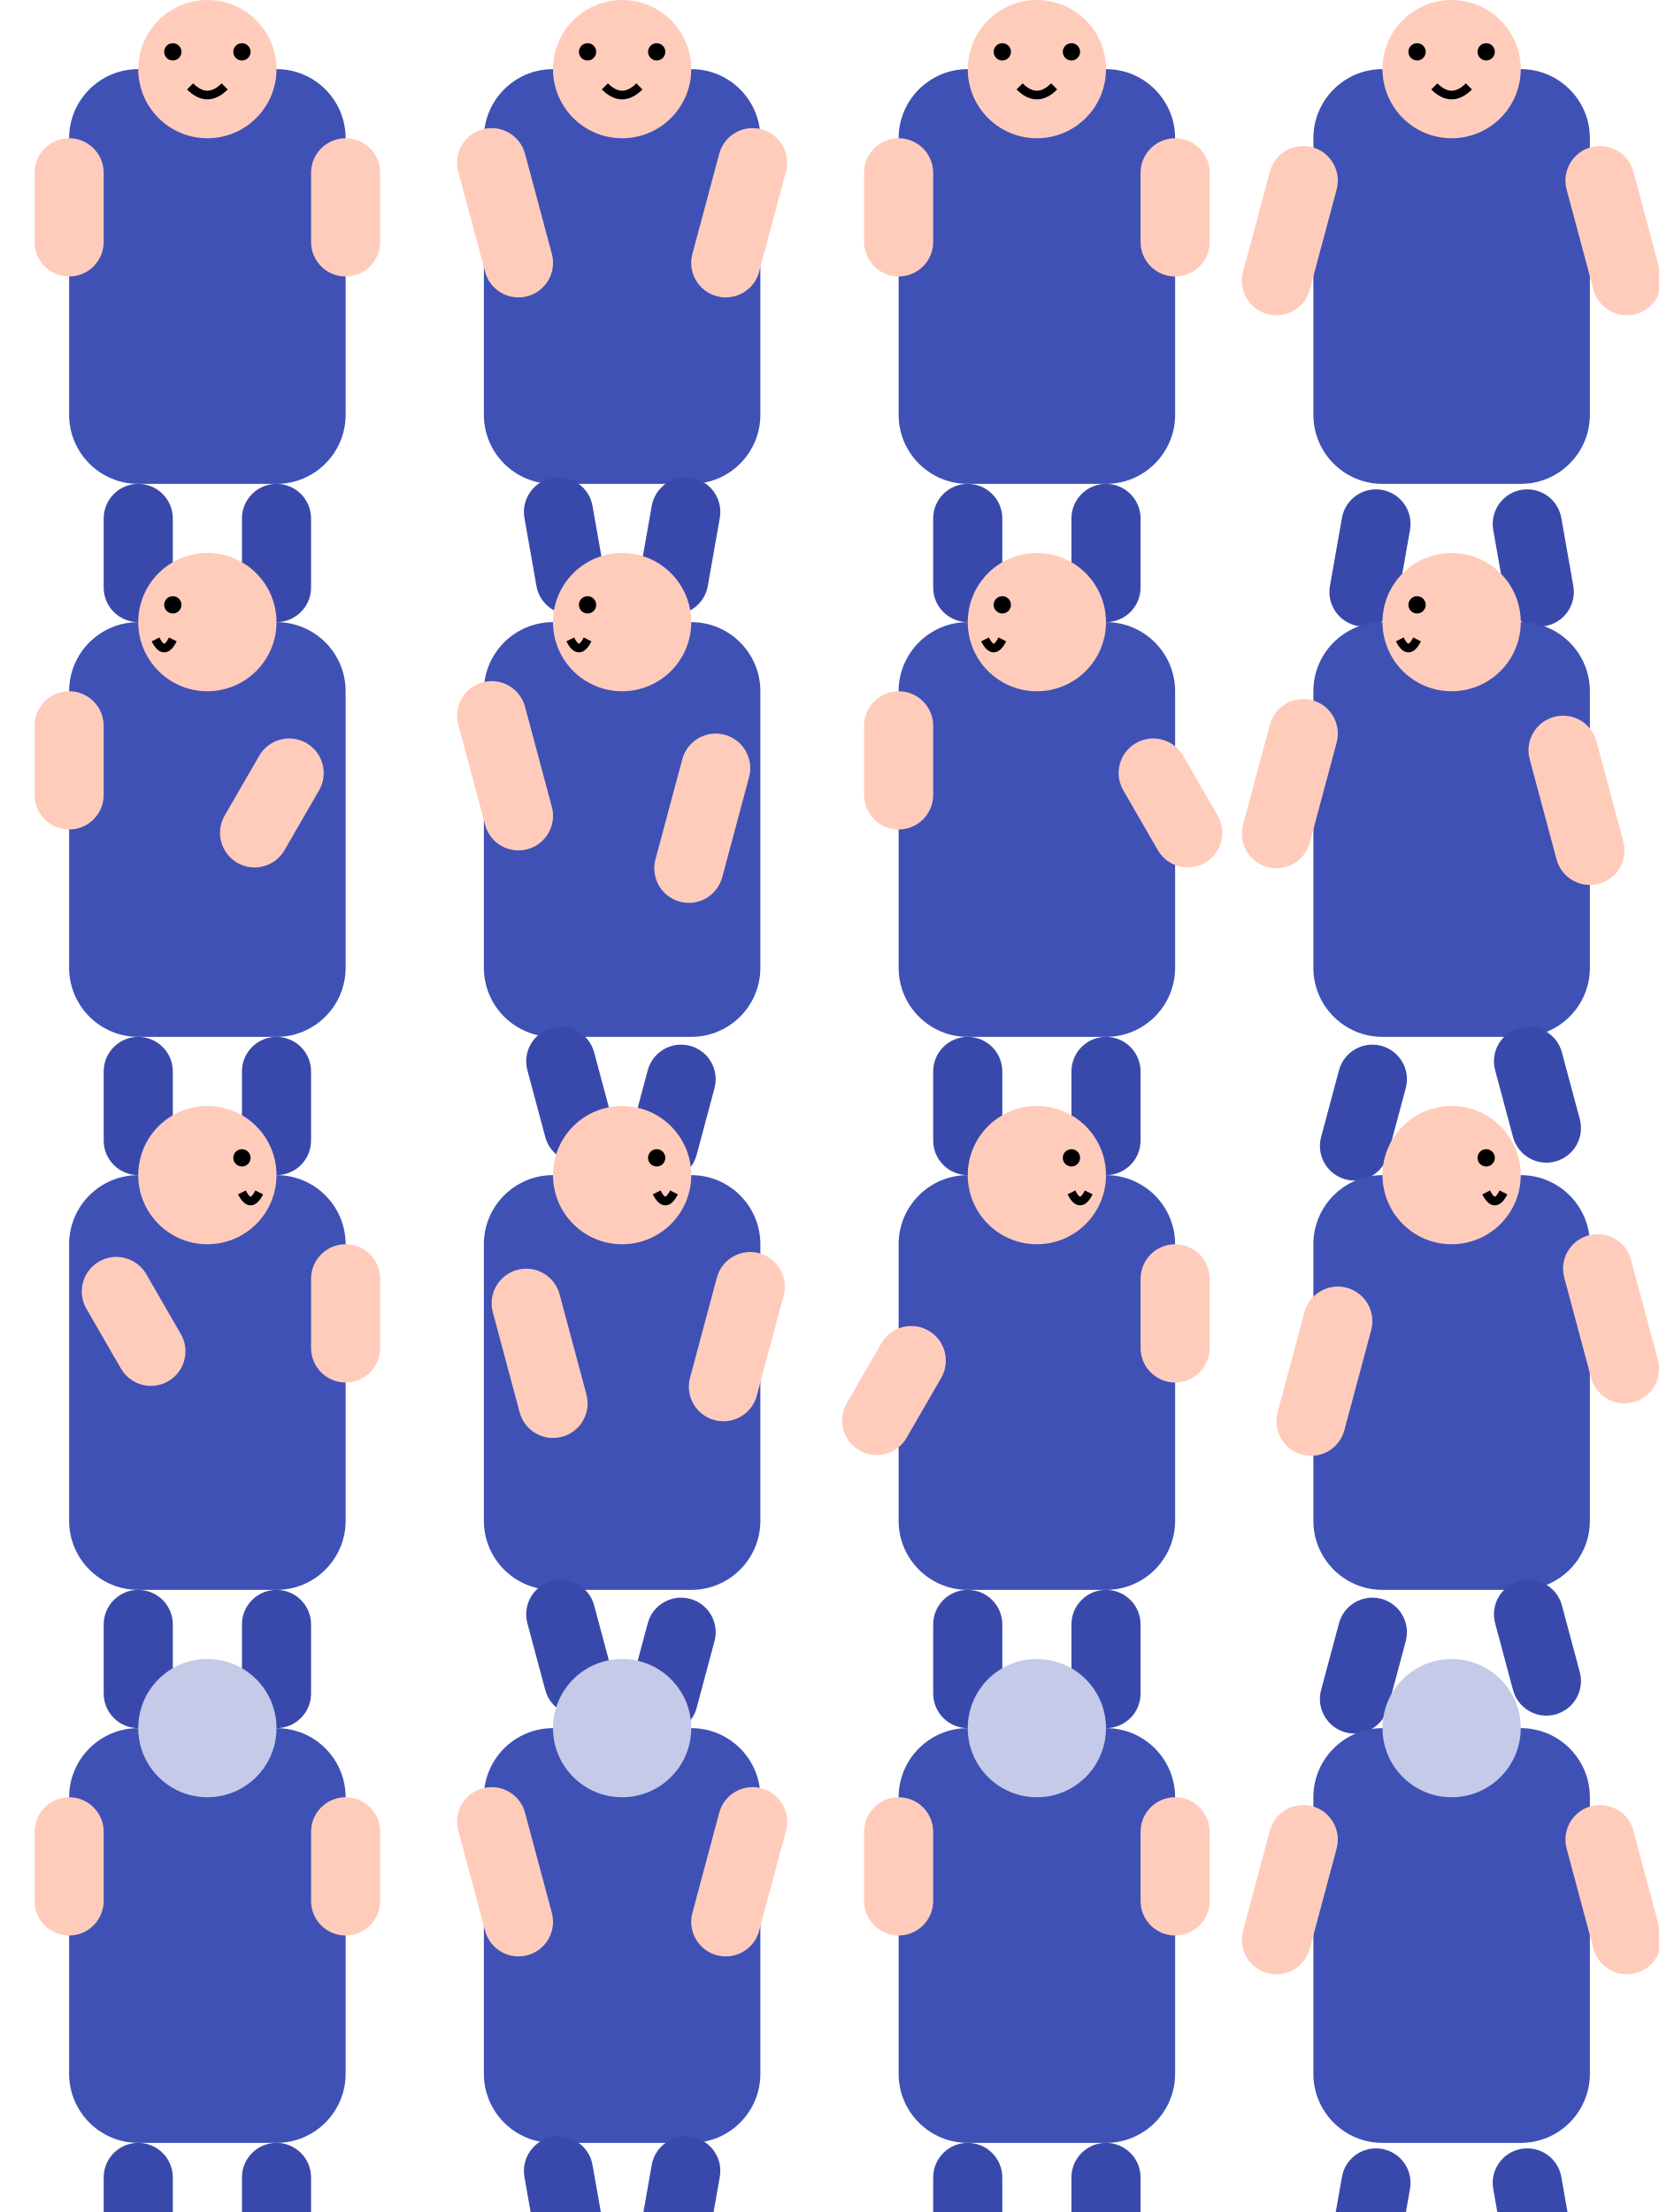
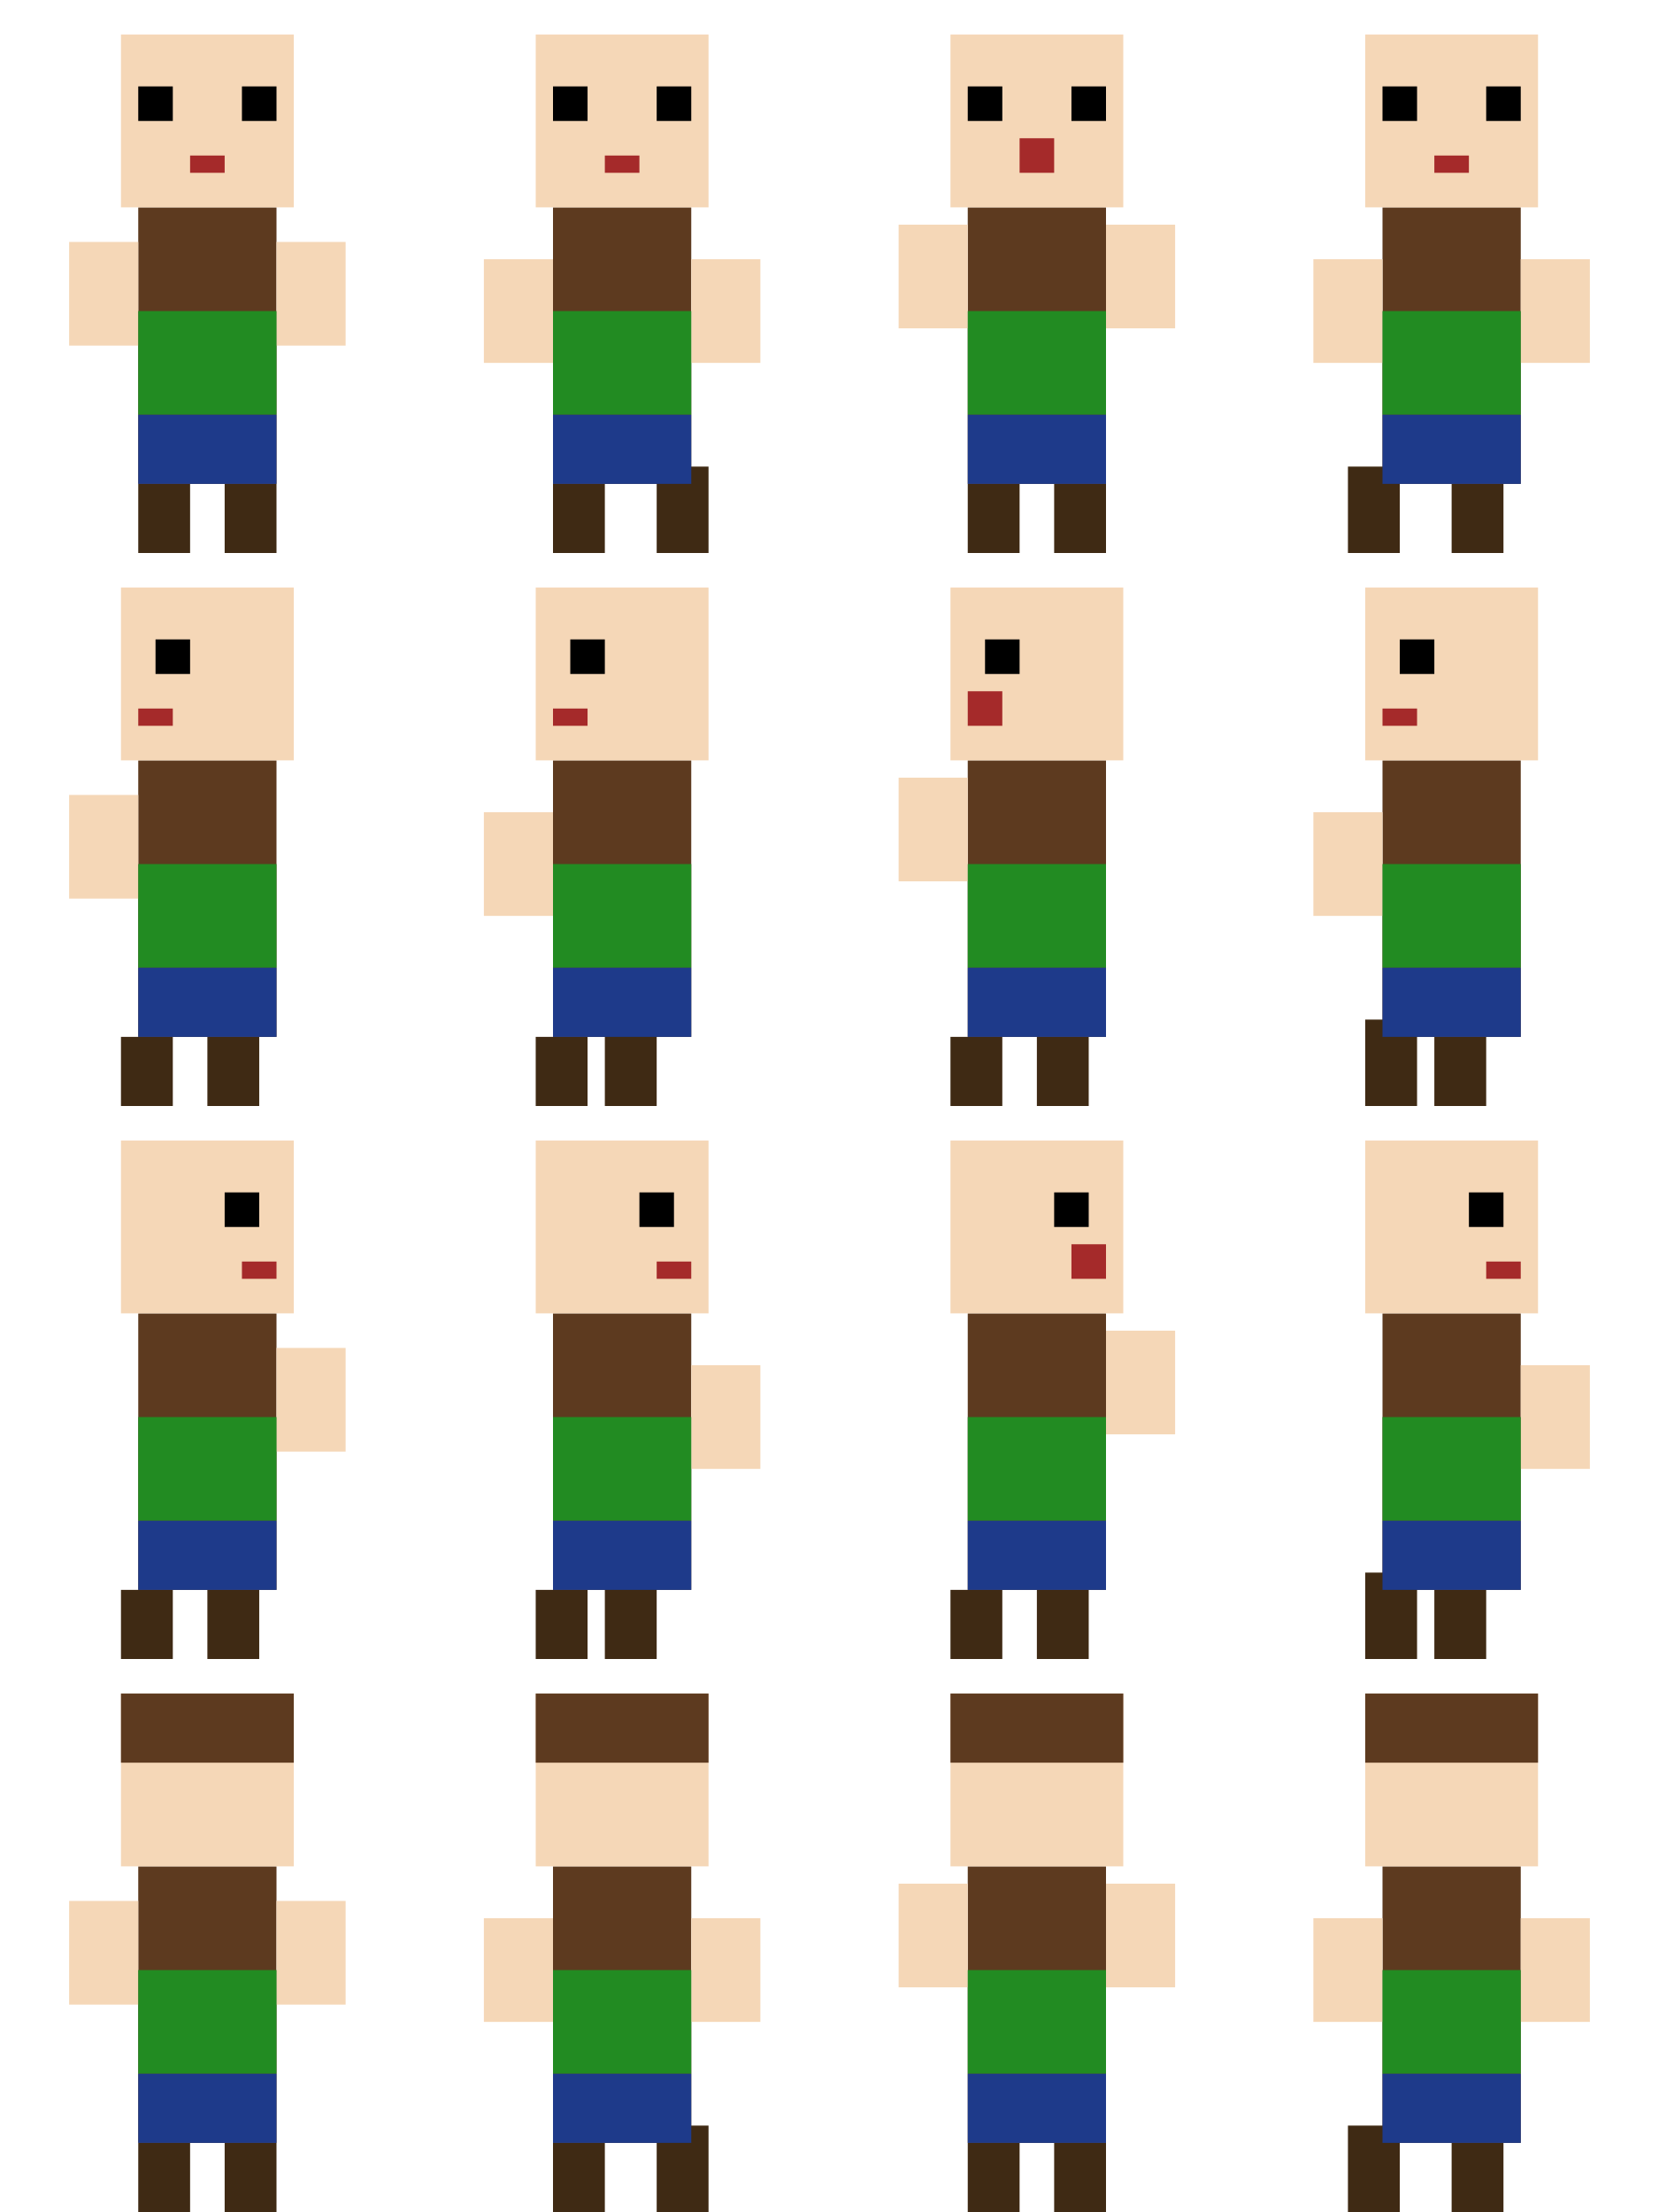
- <svg xmlns="http://www.w3.org/2000/svg" width="96" height="128" version="1.1" viewBox="0 0 96 128">
-   <g id="down-1">
-     <rect x="4" y="4" width="16" height="24" rx="4" fill="#3F51B5" />
-     <circle cx="12" cy="4" r="4" fill="#FFCCBC" />
-     <circle cx="10" cy="3" r="0.5" fill="#000000" />
-     <circle cx="14" cy="3" r="0.5" fill="#000000" />
-     <path d="M11,5 Q12,6 13,5" stroke="#000000" stroke-width="0.5" fill="none" />
-     <rect x="2" y="8" width="4" height="8" rx="2" fill="#FFCCBC" />
-     <rect x="18" y="8" width="4" height="8" rx="2" fill="#FFCCBC" />
-     <rect x="6" y="28" width="4" height="8" rx="2" fill="#3949AB" />
-     <rect x="14" y="28" width="4" height="8" rx="2" fill="#3949AB" />
+ <svg xmlns="http://www.w3.org/2000/svg" viewBox="0 0 96 128">
+   <g id="player-down-0">
+     <rect x="8" y="12" width="8" height="16" fill="#5D3A1F" />
+     <rect x="7" y="2" width="10" height="10" fill="#F5D7B7" />
+     <rect x="8" y="5" width="2" height="2" fill="#000000" />
+     <rect x="14" y="5" width="2" height="2" fill="#000000" />
+     <rect x="11" y="9" width="2" height="1" fill="#A52A2A" />
+     <rect x="4" y="14" width="4" height="6" fill="#F5D7B7" />
+     <rect x="16" y="14" width="4" height="6" fill="#F5D7B7" />
+     <rect x="8" y="28" width="3" height="4" fill="#3F2A14" />
+     <rect x="13" y="28" width="3" height="4" fill="#3F2A14" />
+     <rect x="8" y="18" width="8" height="6" fill="#228B22" />
+     <rect x="8" y="24" width="8" height="4" fill="#1E3A8A" />
  </g>
-   <g id="down-2" transform="translate(24, 0)">
-     <rect x="4" y="4" width="16" height="24" rx="4" fill="#3F51B5" />
-     <circle cx="12" cy="4" r="4" fill="#FFCCBC" />
-     <circle cx="10" cy="3" r="0.5" fill="#000000" />
-     <circle cx="14" cy="3" r="0.5" fill="#000000" />
-     <path d="M11,5 Q12,6 13,5" stroke="#000000" stroke-width="0.5" fill="none" />
-     <rect x="2" y="8" width="4" height="10" rx="2" fill="#FFCCBC" transform="rotate(-15, 2, 8)" />
-     <rect x="18" y="8" width="4" height="10" rx="2" fill="#FFCCBC" transform="rotate(15, 22, 8)" />
-     <rect x="6" y="28" width="4" height="8" rx="2" fill="#3949AB" transform="rotate(-10, 6, 28)" />
-     <rect x="14" y="28" width="4" height="8" rx="2" fill="#3949AB" transform="rotate(10, 18, 28)" />
+   <g id="player-down-1">
+     <rect x="32" y="12" width="8" height="16" fill="#5D3A1F" />
+     <rect x="31" y="2" width="10" height="10" fill="#F5D7B7" />
+     <rect x="32" y="5" width="2" height="2" fill="#000000" />
+     <rect x="38" y="5" width="2" height="2" fill="#000000" />
+     <rect x="35" y="9" width="2" height="1" fill="#A52A2A" />
+     <rect x="28" y="15" width="4" height="6" fill="#F5D7B7" />
+     <rect x="40" y="15" width="4" height="6" fill="#F5D7B7" />
+     <rect x="32" y="28" width="3" height="4" fill="#3F2A14" />
+     <rect x="38" y="27" width="3" height="5" fill="#3F2A14" />
+     <rect x="32" y="18" width="8" height="6" fill="#228B22" />
+     <rect x="32" y="24" width="8" height="4" fill="#1E3A8A" />
  </g>
-   <g id="down-3" transform="translate(48, 0)">
-     <rect x="4" y="4" width="16" height="24" rx="4" fill="#3F51B5" />
-     <circle cx="12" cy="4" r="4" fill="#FFCCBC" />
-     <circle cx="10" cy="3" r="0.5" fill="#000000" />
-     <circle cx="14" cy="3" r="0.5" fill="#000000" />
-     <path d="M11,5 Q12,6 13,5" stroke="#000000" stroke-width="0.5" fill="none" />
-     <rect x="2" y="8" width="4" height="8" rx="2" fill="#FFCCBC" />
-     <rect x="18" y="8" width="4" height="8" rx="2" fill="#FFCCBC" />
-     <rect x="6" y="28" width="4" height="8" rx="2" fill="#3949AB" />
-     <rect x="14" y="28" width="4" height="8" rx="2" fill="#3949AB" />
+   <g id="player-down-2">
+     <rect x="56" y="12" width="8" height="16" fill="#5D3A1F" />
+     <rect x="55" y="2" width="10" height="10" fill="#F5D7B7" />
+     <rect x="56" y="5" width="2" height="2" fill="#000000" />
+     <rect x="62" y="5" width="2" height="2" fill="#000000" />
+     <rect x="59" y="8" width="2" height="2" fill="#A52A2A" />
+     <rect x="52" y="13" width="4" height="6" fill="#F5D7B7" />
+     <rect x="64" y="13" width="4" height="6" fill="#F5D7B7" />
+     <rect x="56" y="28" width="3" height="4" fill="#3F2A14" />
+     <rect x="61" y="28" width="3" height="4" fill="#3F2A14" />
+     <rect x="56" y="18" width="8" height="6" fill="#228B22" />
+     <rect x="56" y="24" width="8" height="4" fill="#1E3A8A" />
  </g>
-   <g id="down-4" transform="translate(72, 0)">
-     <rect x="4" y="4" width="16" height="24" rx="4" fill="#3F51B5" />
-     <circle cx="12" cy="4" r="4" fill="#FFCCBC" />
-     <circle cx="10" cy="3" r="0.5" fill="#000000" />
-     <circle cx="14" cy="3" r="0.5" fill="#000000" />
-     <path d="M11,5 Q12,6 13,5" stroke="#000000" stroke-width="0.5" fill="none" />
-     <rect x="2" y="8" width="4" height="10" rx="2" fill="#FFCCBC" transform="rotate(15, 2, 8)" />
-     <rect x="18" y="8" width="4" height="10" rx="2" fill="#FFCCBC" transform="rotate(-15, 22, 8)" />
-     <rect x="6" y="28" width="4" height="8" rx="2" fill="#3949AB" transform="rotate(10, 6, 28)" />
-     <rect x="14" y="28" width="4" height="8" rx="2" fill="#3949AB" transform="rotate(-10, 18, 28)" />
+   <g id="player-down-3">
+     <rect x="80" y="12" width="8" height="16" fill="#5D3A1F" />
+     <rect x="79" y="2" width="10" height="10" fill="#F5D7B7" />
+     <rect x="80" y="5" width="2" height="2" fill="#000000" />
+     <rect x="86" y="5" width="2" height="2" fill="#000000" />
+     <rect x="83" y="9" width="2" height="1" fill="#A52A2A" />
+     <rect x="76" y="15" width="4" height="6" fill="#F5D7B7" />
+     <rect x="88" y="15" width="4" height="6" fill="#F5D7B7" />
+     <rect x="78" y="27" width="3" height="5" fill="#3F2A14" />
+     <rect x="84" y="28" width="3" height="4" fill="#3F2A14" />
+     <rect x="80" y="18" width="8" height="6" fill="#228B22" />
+     <rect x="80" y="24" width="8" height="4" fill="#1E3A8A" />
  </g>
-   <g id="left-1" transform="translate(0, 32)">
-     <rect x="4" y="4" width="16" height="24" rx="4" fill="#3F51B5" />
-     <circle cx="12" cy="4" r="4" fill="#FFCCBC" />
-     <circle cx="10" cy="3" r="0.5" fill="#000000" />
-     <path d="M9,5 Q9.5,6 10,5" stroke="#000000" stroke-width="0.5" fill="none" />
-     <rect x="2" y="8" width="4" height="8" rx="2" fill="#FFCCBC" />
-     <rect x="16" y="10" width="4" height="8" rx="2" fill="#FFCCBC" transform="rotate(30, 16, 10)" />
-     <rect x="6" y="28" width="4" height="8" rx="2" fill="#3949AB" />
-     <rect x="14" y="28" width="4" height="8" rx="2" fill="#3949AB" />
+   <g id="player-left-0">
+     <rect x="8" y="44" width="8" height="16" fill="#5D3A1F" />
+     <rect x="7" y="34" width="10" height="10" fill="#F5D7B7" />
+     <rect x="9" y="37" width="2" height="2" fill="#000000" />
+     <rect x="8" y="41" width="2" height="1" fill="#A52A2A" />
+     <rect x="4" y="46" width="4" height="6" fill="#F5D7B7" />
+     <rect x="7" y="60" width="3" height="4" fill="#3F2A14" />
+     <rect x="12" y="60" width="3" height="4" fill="#3F2A14" />
+     <rect x="8" y="50" width="8" height="6" fill="#228B22" />
+     <rect x="8" y="56" width="8" height="4" fill="#1E3A8A" />
  </g>
-   <g id="left-2" transform="translate(24, 32)">
-     <rect x="4" y="4" width="16" height="24" rx="4" fill="#3F51B5" />
-     <circle cx="12" cy="4" r="4" fill="#FFCCBC" />
-     <circle cx="10" cy="3" r="0.5" fill="#000000" />
-     <path d="M9,5 Q9.5,6 10,5" stroke="#000000" stroke-width="0.5" fill="none" />
-     <rect x="2" y="8" width="4" height="10" rx="2" fill="#FFCCBC" transform="rotate(-15, 2, 8)" />
-     <rect x="16" y="10" width="4" height="10" rx="2" fill="#FFCCBC" transform="rotate(15, 16, 10)" />
-     <rect x="6" y="28" width="4" height="8" rx="2" fill="#3949AB" transform="rotate(-15, 6, 28)" />
-     <rect x="14" y="28" width="4" height="8" rx="2" fill="#3949AB" transform="rotate(15, 14, 28)" />
+   <g id="player-left-1">
+     <rect x="32" y="44" width="8" height="16" fill="#5D3A1F" />
+     <rect x="31" y="34" width="10" height="10" fill="#F5D7B7" />
+     <rect x="33" y="37" width="2" height="2" fill="#000000" />
+     <rect x="32" y="41" width="2" height="1" fill="#A52A2A" />
+     <rect x="28" y="47" width="4" height="6" fill="#F5D7B7" />
+     <rect x="31" y="60" width="3" height="4" fill="#3F2A14" />
+     <rect x="35" y="59" width="3" height="5" fill="#3F2A14" />
+     <rect x="32" y="50" width="8" height="6" fill="#228B22" />
+     <rect x="32" y="56" width="8" height="4" fill="#1E3A8A" />
  </g>
-   <g id="left-3" transform="translate(48, 32)">
-     <rect x="4" y="4" width="16" height="24" rx="4" fill="#3F51B5" />
-     <circle cx="12" cy="4" r="4" fill="#FFCCBC" />
-     <circle cx="10" cy="3" r="0.5" fill="#000000" />
-     <path d="M9,5 Q9.5,6 10,5" stroke="#000000" stroke-width="0.5" fill="none" />
-     <rect x="2" y="8" width="4" height="8" rx="2" fill="#FFCCBC" />
-     <rect x="16" y="12" width="4" height="8" rx="2" fill="#FFCCBC" transform="rotate(-30, 16, 12)" />
-     <rect x="6" y="28" width="4" height="8" rx="2" fill="#3949AB" />
-     <rect x="14" y="28" width="4" height="8" rx="2" fill="#3949AB" />
+   <g id="player-left-2">
+     <rect x="56" y="44" width="8" height="16" fill="#5D3A1F" />
+     <rect x="55" y="34" width="10" height="10" fill="#F5D7B7" />
+     <rect x="57" y="37" width="2" height="2" fill="#000000" />
+     <rect x="56" y="40" width="2" height="2" fill="#A52A2A" />
+     <rect x="52" y="45" width="4" height="6" fill="#F5D7B7" />
+     <rect x="55" y="60" width="3" height="4" fill="#3F2A14" />
+     <rect x="60" y="60" width="3" height="4" fill="#3F2A14" />
+     <rect x="56" y="50" width="8" height="6" fill="#228B22" />
+     <rect x="56" y="56" width="8" height="4" fill="#1E3A8A" />
  </g>
-   <g id="left-4" transform="translate(72, 32)">
-     <rect x="4" y="4" width="16" height="24" rx="4" fill="#3F51B5" />
-     <circle cx="12" cy="4" r="4" fill="#FFCCBC" />
-     <circle cx="10" cy="3" r="0.5" fill="#000000" />
-     <path d="M9,5 Q9.5,6 10,5" stroke="#000000" stroke-width="0.5" fill="none" />
-     <rect x="2" y="8" width="4" height="10" rx="2" fill="#FFCCBC" transform="rotate(15, 2, 8)" />
-     <rect x="16" y="10" width="4" height="10" rx="2" fill="#FFCCBC" transform="rotate(-15, 16, 10)" />
-     <rect x="6" y="28" width="4" height="8" rx="2" fill="#3949AB" transform="rotate(15, 6, 28)" />
-     <rect x="14" y="28" width="4" height="8" rx="2" fill="#3949AB" transform="rotate(-15, 14, 28)" />
+   <g id="player-left-3">
+     <rect x="80" y="44" width="8" height="16" fill="#5D3A1F" />
+     <rect x="79" y="34" width="10" height="10" fill="#F5D7B7" />
+     <rect x="81" y="37" width="2" height="2" fill="#000000" />
+     <rect x="80" y="41" width="2" height="1" fill="#A52A2A" />
+     <rect x="76" y="47" width="4" height="6" fill="#F5D7B7" />
+     <rect x="79" y="59" width="3" height="5" fill="#3F2A14" />
+     <rect x="83" y="60" width="3" height="4" fill="#3F2A14" />
+     <rect x="80" y="50" width="8" height="6" fill="#228B22" />
+     <rect x="80" y="56" width="8" height="4" fill="#1E3A8A" />
  </g>
-   <g id="right-1" transform="translate(0, 64)">
-     <rect x="4" y="4" width="16" height="24" rx="4" fill="#3F51B5" />
-     <circle cx="12" cy="4" r="4" fill="#FFCCBC" />
-     <circle cx="14" cy="3" r="0.5" fill="#000000" />
-     <path d="M14,5 Q14.5,6 15,5" stroke="#000000" stroke-width="0.5" fill="none" />
-     <rect x="4" y="10" width="4" height="8" rx="2" fill="#FFCCBC" transform="rotate(-30, 4, 10)" />
-     <rect x="18" y="8" width="4" height="8" rx="2" fill="#FFCCBC" />
-     <rect x="6" y="28" width="4" height="8" rx="2" fill="#3949AB" />
-     <rect x="14" y="28" width="4" height="8" rx="2" fill="#3949AB" />
+   <g id="player-right-0">
+     <rect x="8" y="76" width="8" height="16" fill="#5D3A1F" />
+     <rect x="7" y="66" width="10" height="10" fill="#F5D7B7" />
+     <rect x="13" y="69" width="2" height="2" fill="#000000" />
+     <rect x="14" y="73" width="2" height="1" fill="#A52A2A" />
+     <rect x="16" y="78" width="4" height="6" fill="#F5D7B7" />
+     <rect x="7" y="92" width="3" height="4" fill="#3F2A14" />
+     <rect x="12" y="92" width="3" height="4" fill="#3F2A14" />
+     <rect x="8" y="82" width="8" height="6" fill="#228B22" />
+     <rect x="8" y="88" width="8" height="4" fill="#1E3A8A" />
  </g>
-   <g id="right-2" transform="translate(24, 64)">
-     <rect x="4" y="4" width="16" height="24" rx="4" fill="#3F51B5" />
-     <circle cx="12" cy="4" r="4" fill="#FFCCBC" />
-     <circle cx="14" cy="3" r="0.5" fill="#000000" />
-     <path d="M14,5 Q14.5,6 15,5" stroke="#000000" stroke-width="0.5" fill="none" />
-     <rect x="4" y="10" width="4" height="10" rx="2" fill="#FFCCBC" transform="rotate(-15, 4, 10)" />
-     <rect x="18" y="8" width="4" height="10" rx="2" fill="#FFCCBC" transform="rotate(15, 18, 8)" />
-     <rect x="6" y="28" width="4" height="8" rx="2" fill="#3949AB" transform="rotate(-15, 6, 28)" />
-     <rect x="14" y="28" width="4" height="8" rx="2" fill="#3949AB" transform="rotate(15, 14, 28)" />
+   <g id="player-right-1">
+     <rect x="32" y="76" width="8" height="16" fill="#5D3A1F" />
+     <rect x="31" y="66" width="10" height="10" fill="#F5D7B7" />
+     <rect x="37" y="69" width="2" height="2" fill="#000000" />
+     <rect x="38" y="73" width="2" height="1" fill="#A52A2A" />
+     <rect x="40" y="79" width="4" height="6" fill="#F5D7B7" />
+     <rect x="31" y="92" width="3" height="4" fill="#3F2A14" />
+     <rect x="35" y="91" width="3" height="5" fill="#3F2A14" />
+     <rect x="32" y="82" width="8" height="6" fill="#228B22" />
+     <rect x="32" y="88" width="8" height="4" fill="#1E3A8A" />
  </g>
-   <g id="right-3" transform="translate(48, 64)">
-     <rect x="4" y="4" width="16" height="24" rx="4" fill="#3F51B5" />
-     <circle cx="12" cy="4" r="4" fill="#FFCCBC" />
-     <circle cx="14" cy="3" r="0.5" fill="#000000" />
-     <path d="M14,5 Q14.5,6 15,5" stroke="#000000" stroke-width="0.5" fill="none" />
-     <rect x="4" y="12" width="4" height="8" rx="2" fill="#FFCCBC" transform="rotate(30, 4, 12)" />
-     <rect x="18" y="8" width="4" height="8" rx="2" fill="#FFCCBC" />
-     <rect x="6" y="28" width="4" height="8" rx="2" fill="#3949AB" />
-     <rect x="14" y="28" width="4" height="8" rx="2" fill="#3949AB" />
+   <g id="player-right-2">
+     <rect x="56" y="76" width="8" height="16" fill="#5D3A1F" />
+     <rect x="55" y="66" width="10" height="10" fill="#F5D7B7" />
+     <rect x="61" y="69" width="2" height="2" fill="#000000" />
+     <rect x="62" y="72" width="2" height="2" fill="#A52A2A" />
+     <rect x="64" y="77" width="4" height="6" fill="#F5D7B7" />
+     <rect x="55" y="92" width="3" height="4" fill="#3F2A14" />
+     <rect x="60" y="92" width="3" height="4" fill="#3F2A14" />
+     <rect x="56" y="82" width="8" height="6" fill="#228B22" />
+     <rect x="56" y="88" width="8" height="4" fill="#1E3A8A" />
  </g>
-   <g id="right-4" transform="translate(72, 64)">
-     <rect x="4" y="4" width="16" height="24" rx="4" fill="#3F51B5" />
-     <circle cx="12" cy="4" r="4" fill="#FFCCBC" />
-     <circle cx="14" cy="3" r="0.5" fill="#000000" />
-     <path d="M14,5 Q14.5,6 15,5" stroke="#000000" stroke-width="0.5" fill="none" />
-     <rect x="4" y="10" width="4" height="10" rx="2" fill="#FFCCBC" transform="rotate(15, 4, 10)" />
-     <rect x="18" y="8" width="4" height="10" rx="2" fill="#FFCCBC" transform="rotate(-15, 18, 8)" />
-     <rect x="6" y="28" width="4" height="8" rx="2" fill="#3949AB" transform="rotate(15, 6, 28)" />
-     <rect x="14" y="28" width="4" height="8" rx="2" fill="#3949AB" transform="rotate(-15, 14, 28)" />
+   <g id="player-right-3">
+     <rect x="80" y="76" width="8" height="16" fill="#5D3A1F" />
+     <rect x="79" y="66" width="10" height="10" fill="#F5D7B7" />
+     <rect x="85" y="69" width="2" height="2" fill="#000000" />
+     <rect x="86" y="73" width="2" height="1" fill="#A52A2A" />
+     <rect x="88" y="79" width="4" height="6" fill="#F5D7B7" />
+     <rect x="79" y="91" width="3" height="5" fill="#3F2A14" />
+     <rect x="83" y="92" width="3" height="4" fill="#3F2A14" />
+     <rect x="80" y="82" width="8" height="6" fill="#228B22" />
+     <rect x="80" y="88" width="8" height="4" fill="#1E3A8A" />
  </g>
-   <g id="up-1" transform="translate(0, 96)">
-     <rect x="4" y="4" width="16" height="24" rx="4" fill="#3F51B5" />
-     <circle cx="12" cy="4" r="4" fill="#C5CAE9" />
-     <rect x="2" y="8" width="4" height="8" rx="2" fill="#FFCCBC" />
-     <rect x="18" y="8" width="4" height="8" rx="2" fill="#FFCCBC" />
-     <rect x="6" y="28" width="4" height="8" rx="2" fill="#3949AB" />
-     <rect x="14" y="28" width="4" height="8" rx="2" fill="#3949AB" />
+   <g id="player-up-0">
+     <rect x="8" y="108" width="8" height="16" fill="#5D3A1F" />
+     <rect x="7" y="98" width="10" height="10" fill="#F5D7B7" />
+     <rect x="7" y="98" width="10" height="4" fill="#5D3A1F" />
+     <rect x="4" y="110" width="4" height="6" fill="#F5D7B7" />
+     <rect x="16" y="110" width="4" height="6" fill="#F5D7B7" />
+     <rect x="8" y="124" width="3" height="4" fill="#3F2A14" />
+     <rect x="13" y="124" width="3" height="4" fill="#3F2A14" />
+     <rect x="8" y="114" width="8" height="6" fill="#228B22" />
+     <rect x="8" y="120" width="8" height="4" fill="#1E3A8A" />
  </g>
-   <g id="up-2" transform="translate(24, 96)">
-     <rect x="4" y="4" width="16" height="24" rx="4" fill="#3F51B5" />
-     <circle cx="12" cy="4" r="4" fill="#C5CAE9" />
-     <rect x="2" y="8" width="4" height="10" rx="2" fill="#FFCCBC" transform="rotate(-15, 2, 8)" />
-     <rect x="18" y="8" width="4" height="10" rx="2" fill="#FFCCBC" transform="rotate(15, 22, 8)" />
-     <rect x="6" y="28" width="4" height="8" rx="2" fill="#3949AB" transform="rotate(-10, 6, 28)" />
-     <rect x="14" y="28" width="4" height="8" rx="2" fill="#3949AB" transform="rotate(10, 18, 28)" />
+   <g id="player-up-1">
+     <rect x="32" y="108" width="8" height="16" fill="#5D3A1F" />
+     <rect x="31" y="98" width="10" height="10" fill="#F5D7B7" />
+     <rect x="31" y="98" width="10" height="4" fill="#5D3A1F" />
+     <rect x="28" y="111" width="4" height="6" fill="#F5D7B7" />
+     <rect x="40" y="111" width="4" height="6" fill="#F5D7B7" />
+     <rect x="32" y="124" width="3" height="4" fill="#3F2A14" />
+     <rect x="38" y="123" width="3" height="5" fill="#3F2A14" />
+     <rect x="32" y="114" width="8" height="6" fill="#228B22" />
+     <rect x="32" y="120" width="8" height="4" fill="#1E3A8A" />
  </g>
-   <g id="up-3" transform="translate(48, 96)">
-     <rect x="4" y="4" width="16" height="24" rx="4" fill="#3F51B5" />
-     <circle cx="12" cy="4" r="4" fill="#C5CAE9" />
-     <rect x="2" y="8" width="4" height="8" rx="2" fill="#FFCCBC" />
-     <rect x="18" y="8" width="4" height="8" rx="2" fill="#FFCCBC" />
-     <rect x="6" y="28" width="4" height="8" rx="2" fill="#3949AB" />
-     <rect x="14" y="28" width="4" height="8" rx="2" fill="#3949AB" />
+   <g id="player-up-2">
+     <rect x="56" y="108" width="8" height="16" fill="#5D3A1F" />
+     <rect x="55" y="98" width="10" height="10" fill="#F5D7B7" />
+     <rect x="55" y="98" width="10" height="4" fill="#5D3A1F" />
+     <rect x="52" y="109" width="4" height="6" fill="#F5D7B7" />
+     <rect x="64" y="109" width="4" height="6" fill="#F5D7B7" />
+     <rect x="56" y="124" width="3" height="4" fill="#3F2A14" />
+     <rect x="61" y="124" width="3" height="4" fill="#3F2A14" />
+     <rect x="56" y="114" width="8" height="6" fill="#228B22" />
+     <rect x="56" y="120" width="8" height="4" fill="#1E3A8A" />
  </g>
-   <g id="up-4" transform="translate(72, 96)">
-     <rect x="4" y="4" width="16" height="24" rx="4" fill="#3F51B5" />
-     <circle cx="12" cy="4" r="4" fill="#C5CAE9" />
-     <rect x="2" y="8" width="4" height="10" rx="2" fill="#FFCCBC" transform="rotate(15, 2, 8)" />
-     <rect x="18" y="8" width="4" height="10" rx="2" fill="#FFCCBC" transform="rotate(-15, 22, 8)" />
-     <rect x="6" y="28" width="4" height="8" rx="2" fill="#3949AB" transform="rotate(10, 6, 28)" />
-     <rect x="14" y="28" width="4" height="8" rx="2" fill="#3949AB" transform="rotate(-10, 18, 28)" />
+   <g id="player-up-3">
+     <rect x="80" y="108" width="8" height="16" fill="#5D3A1F" />
+     <rect x="79" y="98" width="10" height="10" fill="#F5D7B7" />
+     <rect x="79" y="98" width="10" height="4" fill="#5D3A1F" />
+     <rect x="76" y="111" width="4" height="6" fill="#F5D7B7" />
+     <rect x="88" y="111" width="4" height="6" fill="#F5D7B7" />
+     <rect x="78" y="123" width="3" height="5" fill="#3F2A14" />
+     <rect x="84" y="124" width="3" height="4" fill="#3F2A14" />
+     <rect x="80" y="114" width="8" height="6" fill="#228B22" />
+     <rect x="80" y="120" width="8" height="4" fill="#1E3A8A" />
  </g>
</svg>
